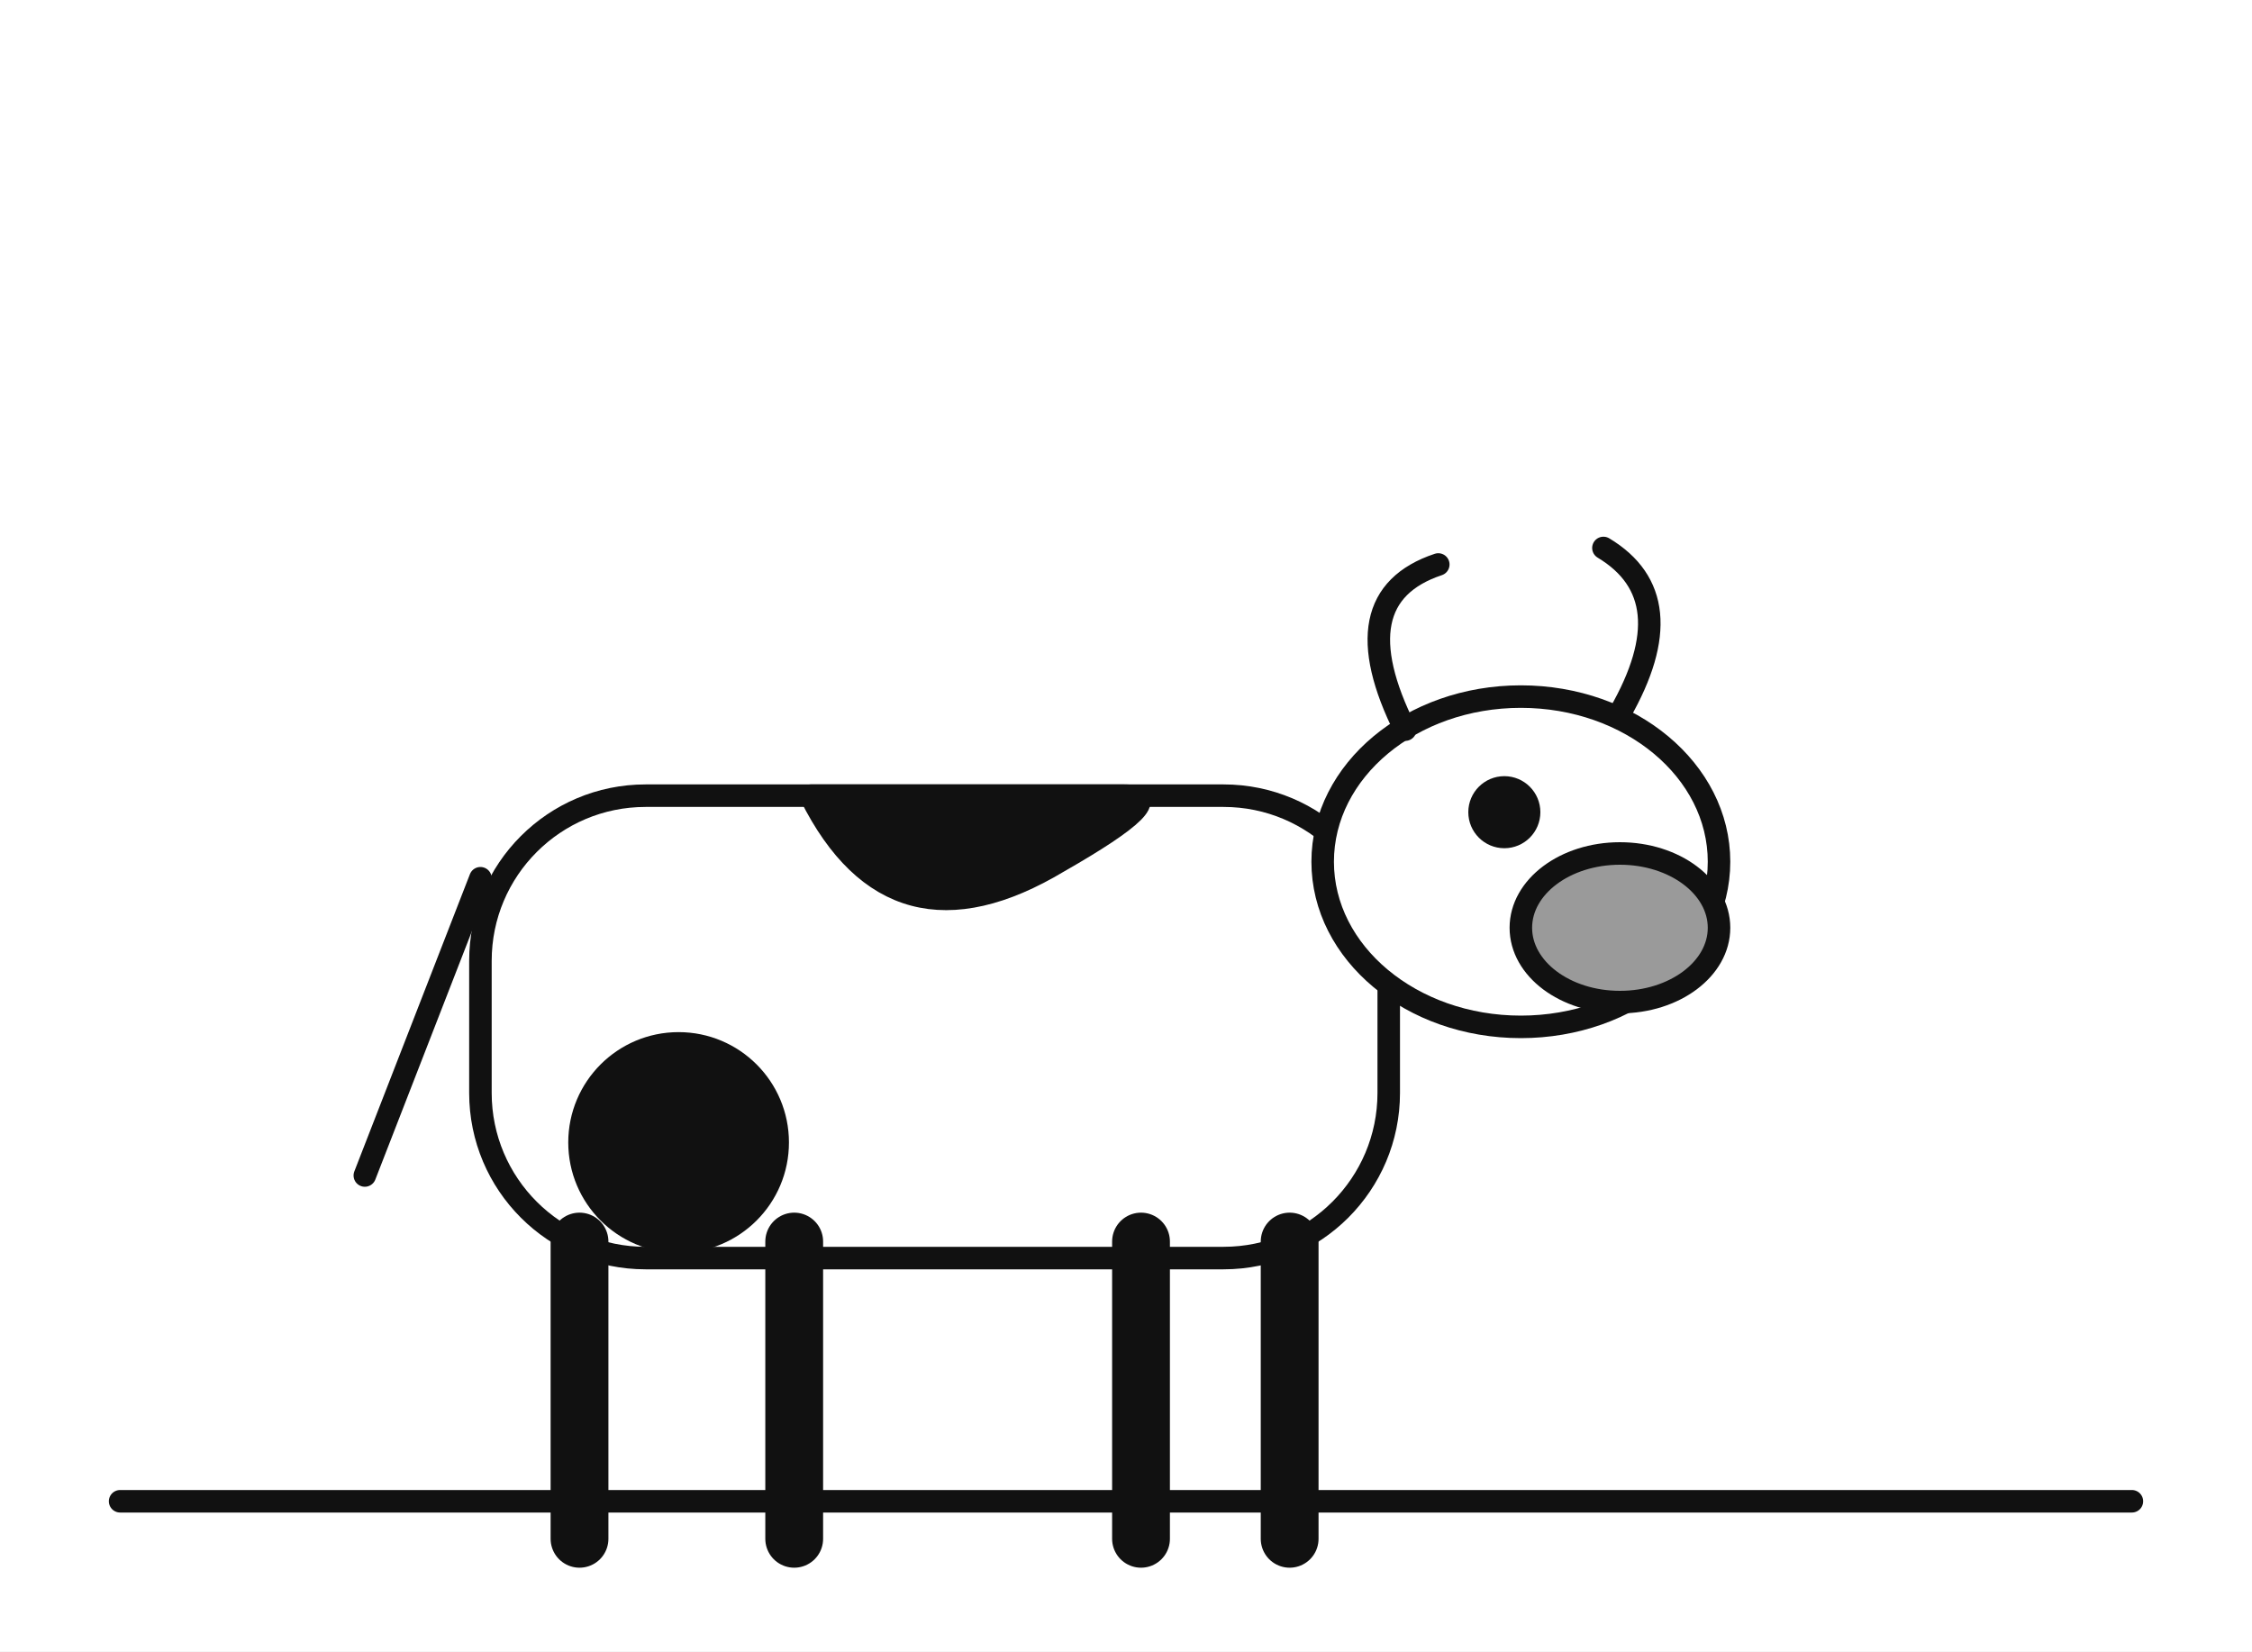
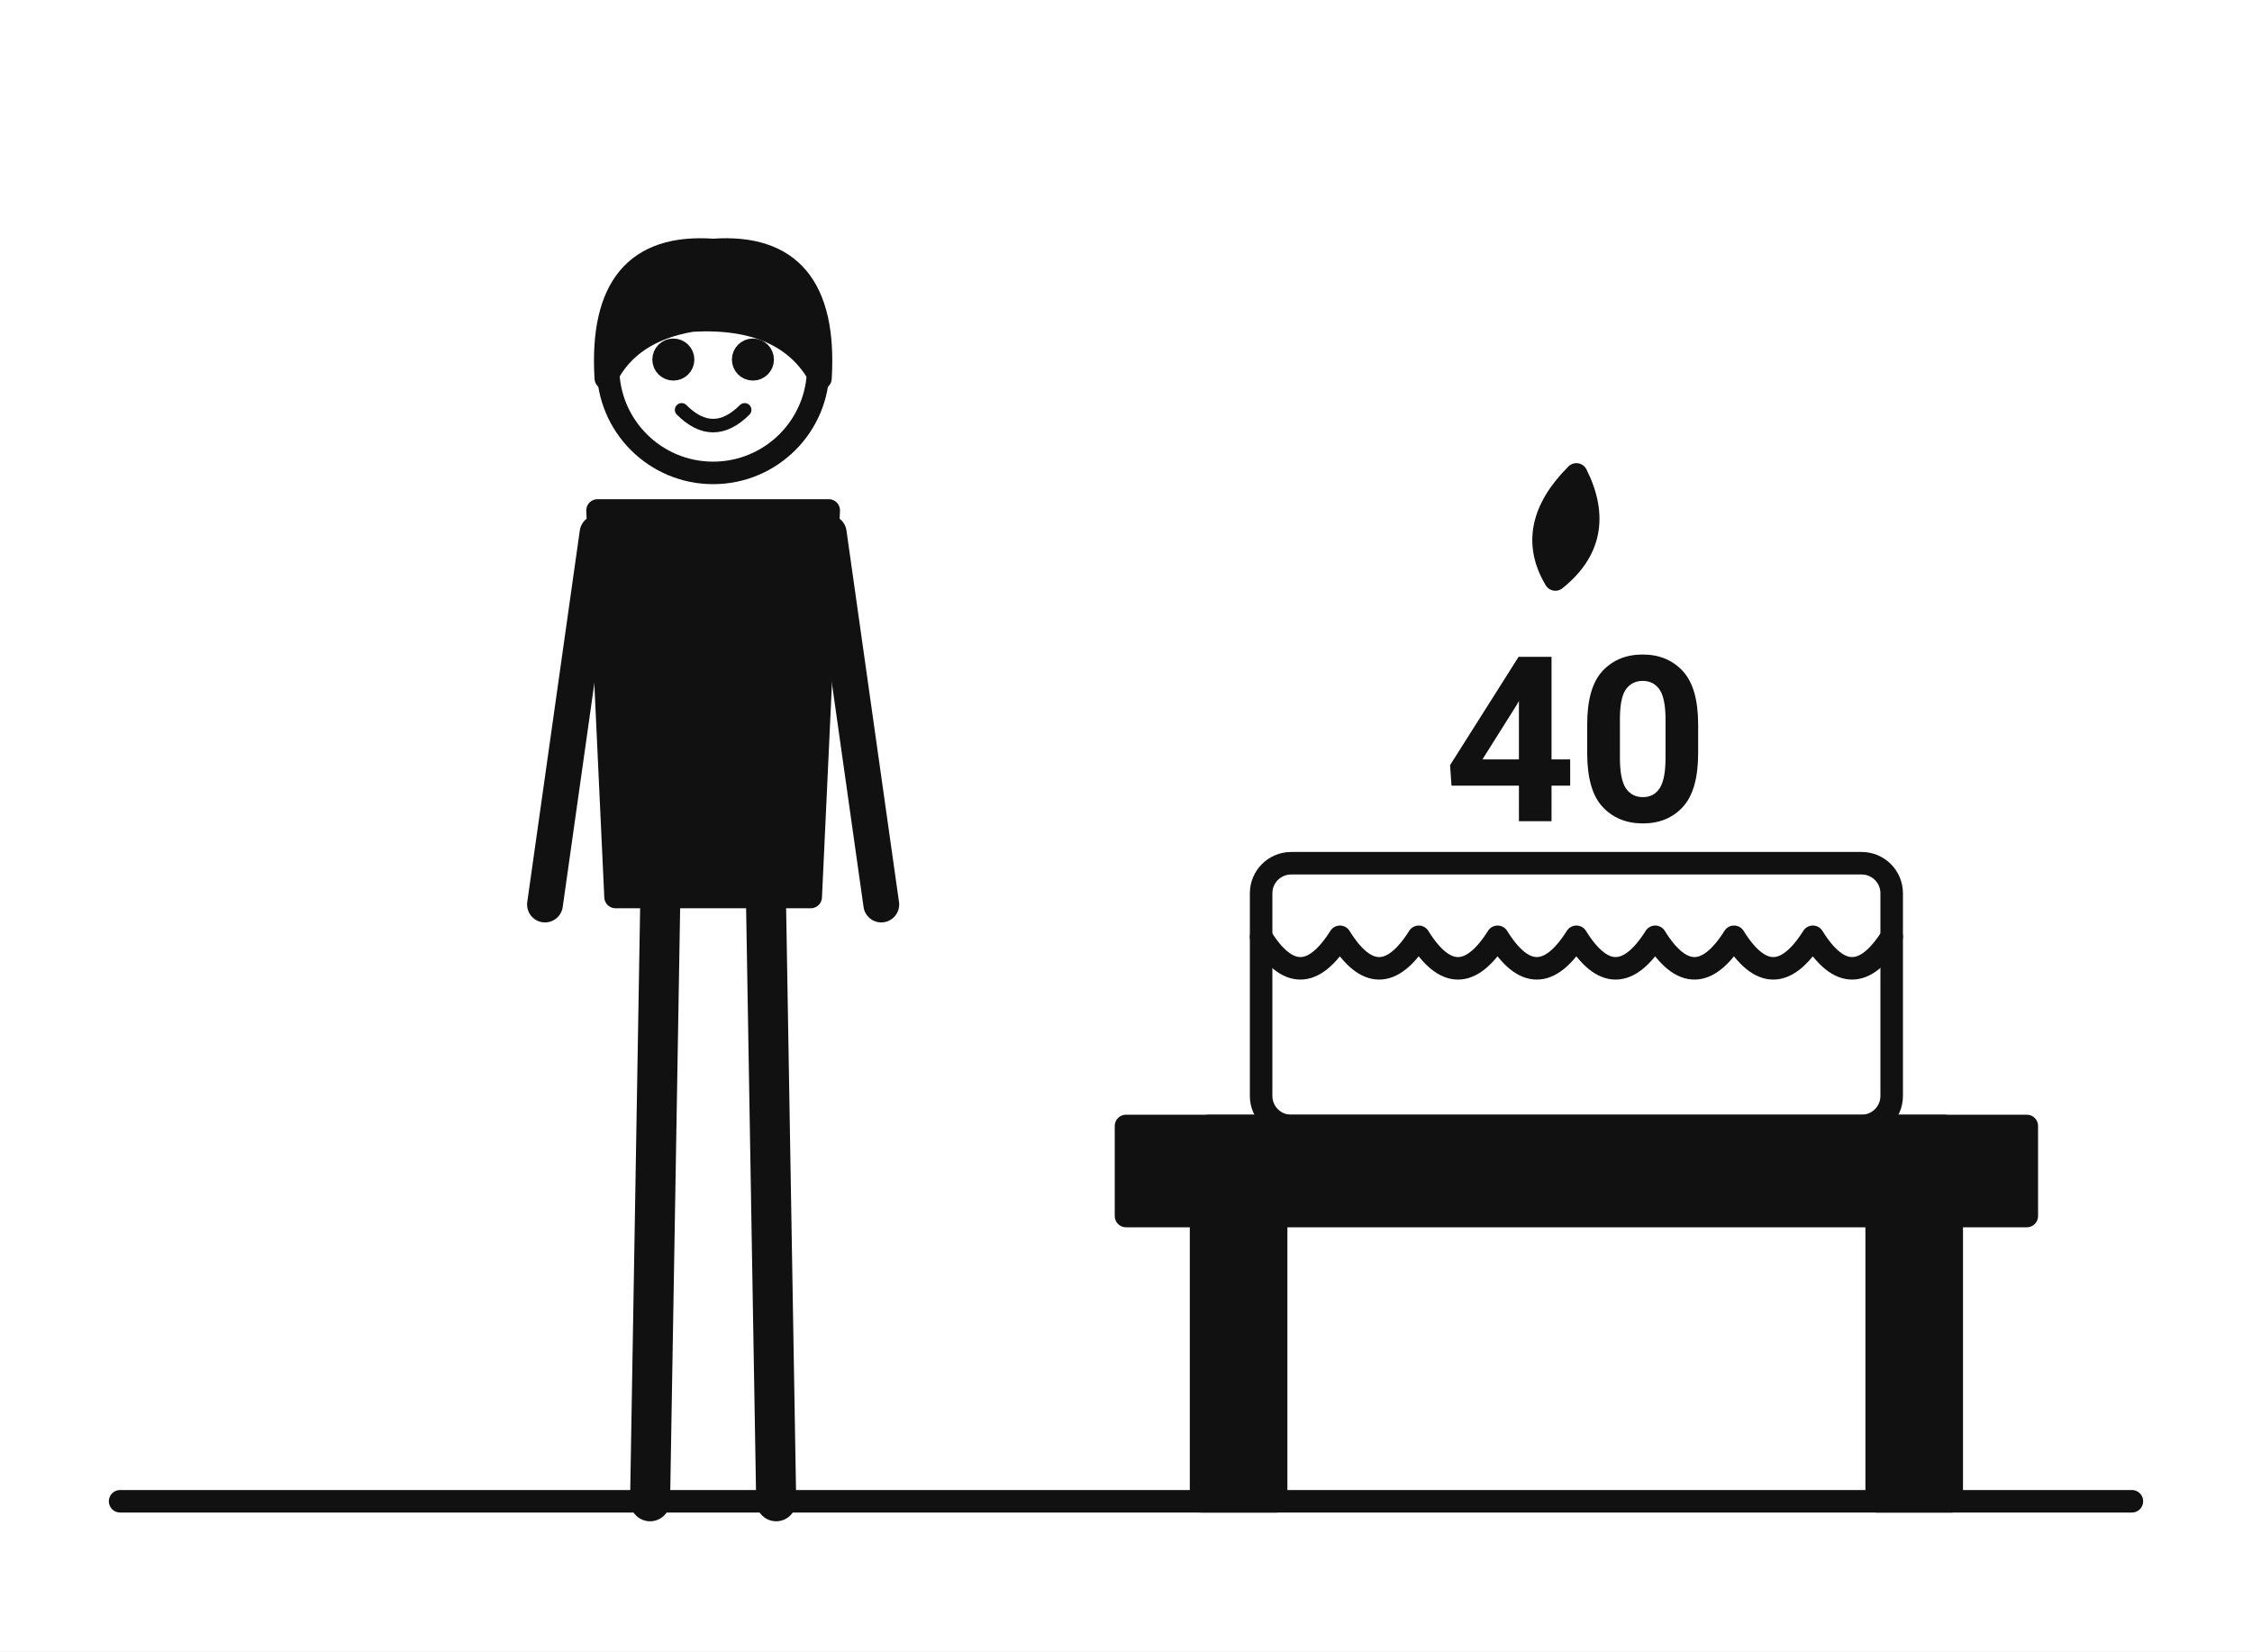
<svg xmlns="http://www.w3.org/2000/svg" viewBox="0 0 300 220">
  <style>.g{fill:none;stroke:#111;stroke-width:3;stroke-linecap:round;stroke-linejoin:round}.p{fill:#fff;stroke:#111;stroke-width:3;stroke-linejoin:round;stroke-linecap:round}.h{fill:#111;stroke:#111;stroke-width:3;stroke-linejoin:round;stroke-linecap:round}.a{fill:#9a9a9a;stroke:#111;stroke-width:3;stroke-linejoin:round;stroke-linecap:round}.t{fill:none;stroke:#111;stroke-width:1.8;stroke-linecap:round;stroke-linejoin:round}.w{fill:none;stroke:#fff;stroke-width:2.2;stroke-linecap:round}.m{fill:#d8342c;stroke:#111;stroke-width:3;stroke-linejoin:round}.hijau{fill:#3a9d4a;stroke:#111;stroke-width:3;stroke-linejoin:round}.biru{fill:#2f6fd6;stroke:#111;stroke-width:3;stroke-linejoin:round}.kuning{fill:#f2c230;stroke:#111;stroke-width:3;stroke-linejoin:round}.birutua{fill:#1c3470;stroke:#111;stroke-width:3;stroke-linejoin:round}.n{fill:#fff;stroke:none}text{font-family:'DFKai-SB','BiauKai','Kaiti TC','Noto Serif TC',serif;fill:#111}.d{font-family:'Segoe UI',Roboto,Arial,sans-serif;font-weight:700}</style>
  <rect width="300" height="220" fill="#fff" />
  <polyline class="g" points="16,200 284,200" />
-   <rect class="p" x="64" y="106" width="121" height="61.6" rx="22" />
-   <path class="h" d="M108 106 q11 22 33 8.8 q15.4 -8.8 8.8 -8.8 Z" />
-   <circle class="h" cx="90.4" cy="152.2" r="13.2" />
-   <polyline class="g" points="77.2,165.4 77.2,205" style="stroke-width:7.7" />
-   <polyline class="g" points="105.8,165.4 105.8,205" style="stroke-width:7.7" />
-   <polyline class="g" points="152,165.4 152,205" style="stroke-width:7.7" />
-   <polyline class="g" points="171.8,165.4 171.8,205" style="stroke-width:7.7" />
-   <ellipse class="p" cx="202.6" cy="114.8" rx="26.4" ry="22" />
-   <ellipse class="a" cx="215.8" cy="123.6" rx="13.2" ry="9.9" />
-   <path class="g" d="M187.2 97.2 q-8.8 -17.6 4.4 -22 M215.8 95 q8.8 -15.4 -2.2 -22" />
-   <circle class="h" cx="200.4" cy="108.2" r="3.3" />
-   <polyline class="g" points="64,117 48.6,156.6" style="stroke-width:3" />
+   <polyline class="g" points="88,117.5 86.6,200" style="stroke-width:5.33" />
+   <polyline class="g" points="102,117.5 103.4,200" style="stroke-width:5.33" />
+   <polygon class="h" points="79.6,68 110.4,68 108,119.5 82,119.5" />
+   <polyline class="g" points="79.6,71 72.6,120.5" style="stroke-width:4.769" />
+   <polyline class="g" points="110.4,71 117.4,120.5" style="stroke-width:4.769" />
+   <circle class="p" cx="95" cy="49" r="14" />
+   <path class="h" d="M80.7 50.4 Q79.6 32.2 95 33.3 Q110.4 32.2 109.3 50.4 Q104.8 42 92.2 42.7 Q83.8 44.1 80.7 50.4 Z" />
+   <circle class="h" cx="89.7" cy="47.9" r="1.3" />
+   <circle class="h" cx="100.3" cy="47.9" r="1.3" />
+   <path class="t" d="M90.8 54.6 Q95 58.8 99.2 54.6" />
+   <rect class="h" x="150" y="150" width="120" height="12" rx="0" />
+   <rect class="h" x="160" y="162" width="10" height="38" rx="0" />
+   <rect class="h" x="250" y="162" width="10" height="38" rx="0" />
+   <rect class="p" x="168" y="115" width="84" height="35" rx="4" />
+   <path class="g" d="M168 124.8 q5.2 8.4 10.5 0 q5.2 8.4 10.5 0 q5.2 8.4 10.5 0 q5.2 8.4 10.5 0 q5.2 8.4 10.5 0 q5.2 8.4 10.5 0 q5.2 8.4 10.5 0 q5.2 8.4 10.5 0 " />
+   <rect class="h" x="161" y="150" width="98" height="4.2" rx="0" />
+   <text x="210" y="109.4" font-size="30.8" text-anchor="middle" class="d">40</text>
+   <path class="h" d="M207.2 77.2 q-4.2 -7 2.8 -14 q4.2 8.4 -2.8 14 Z" />
</svg>
